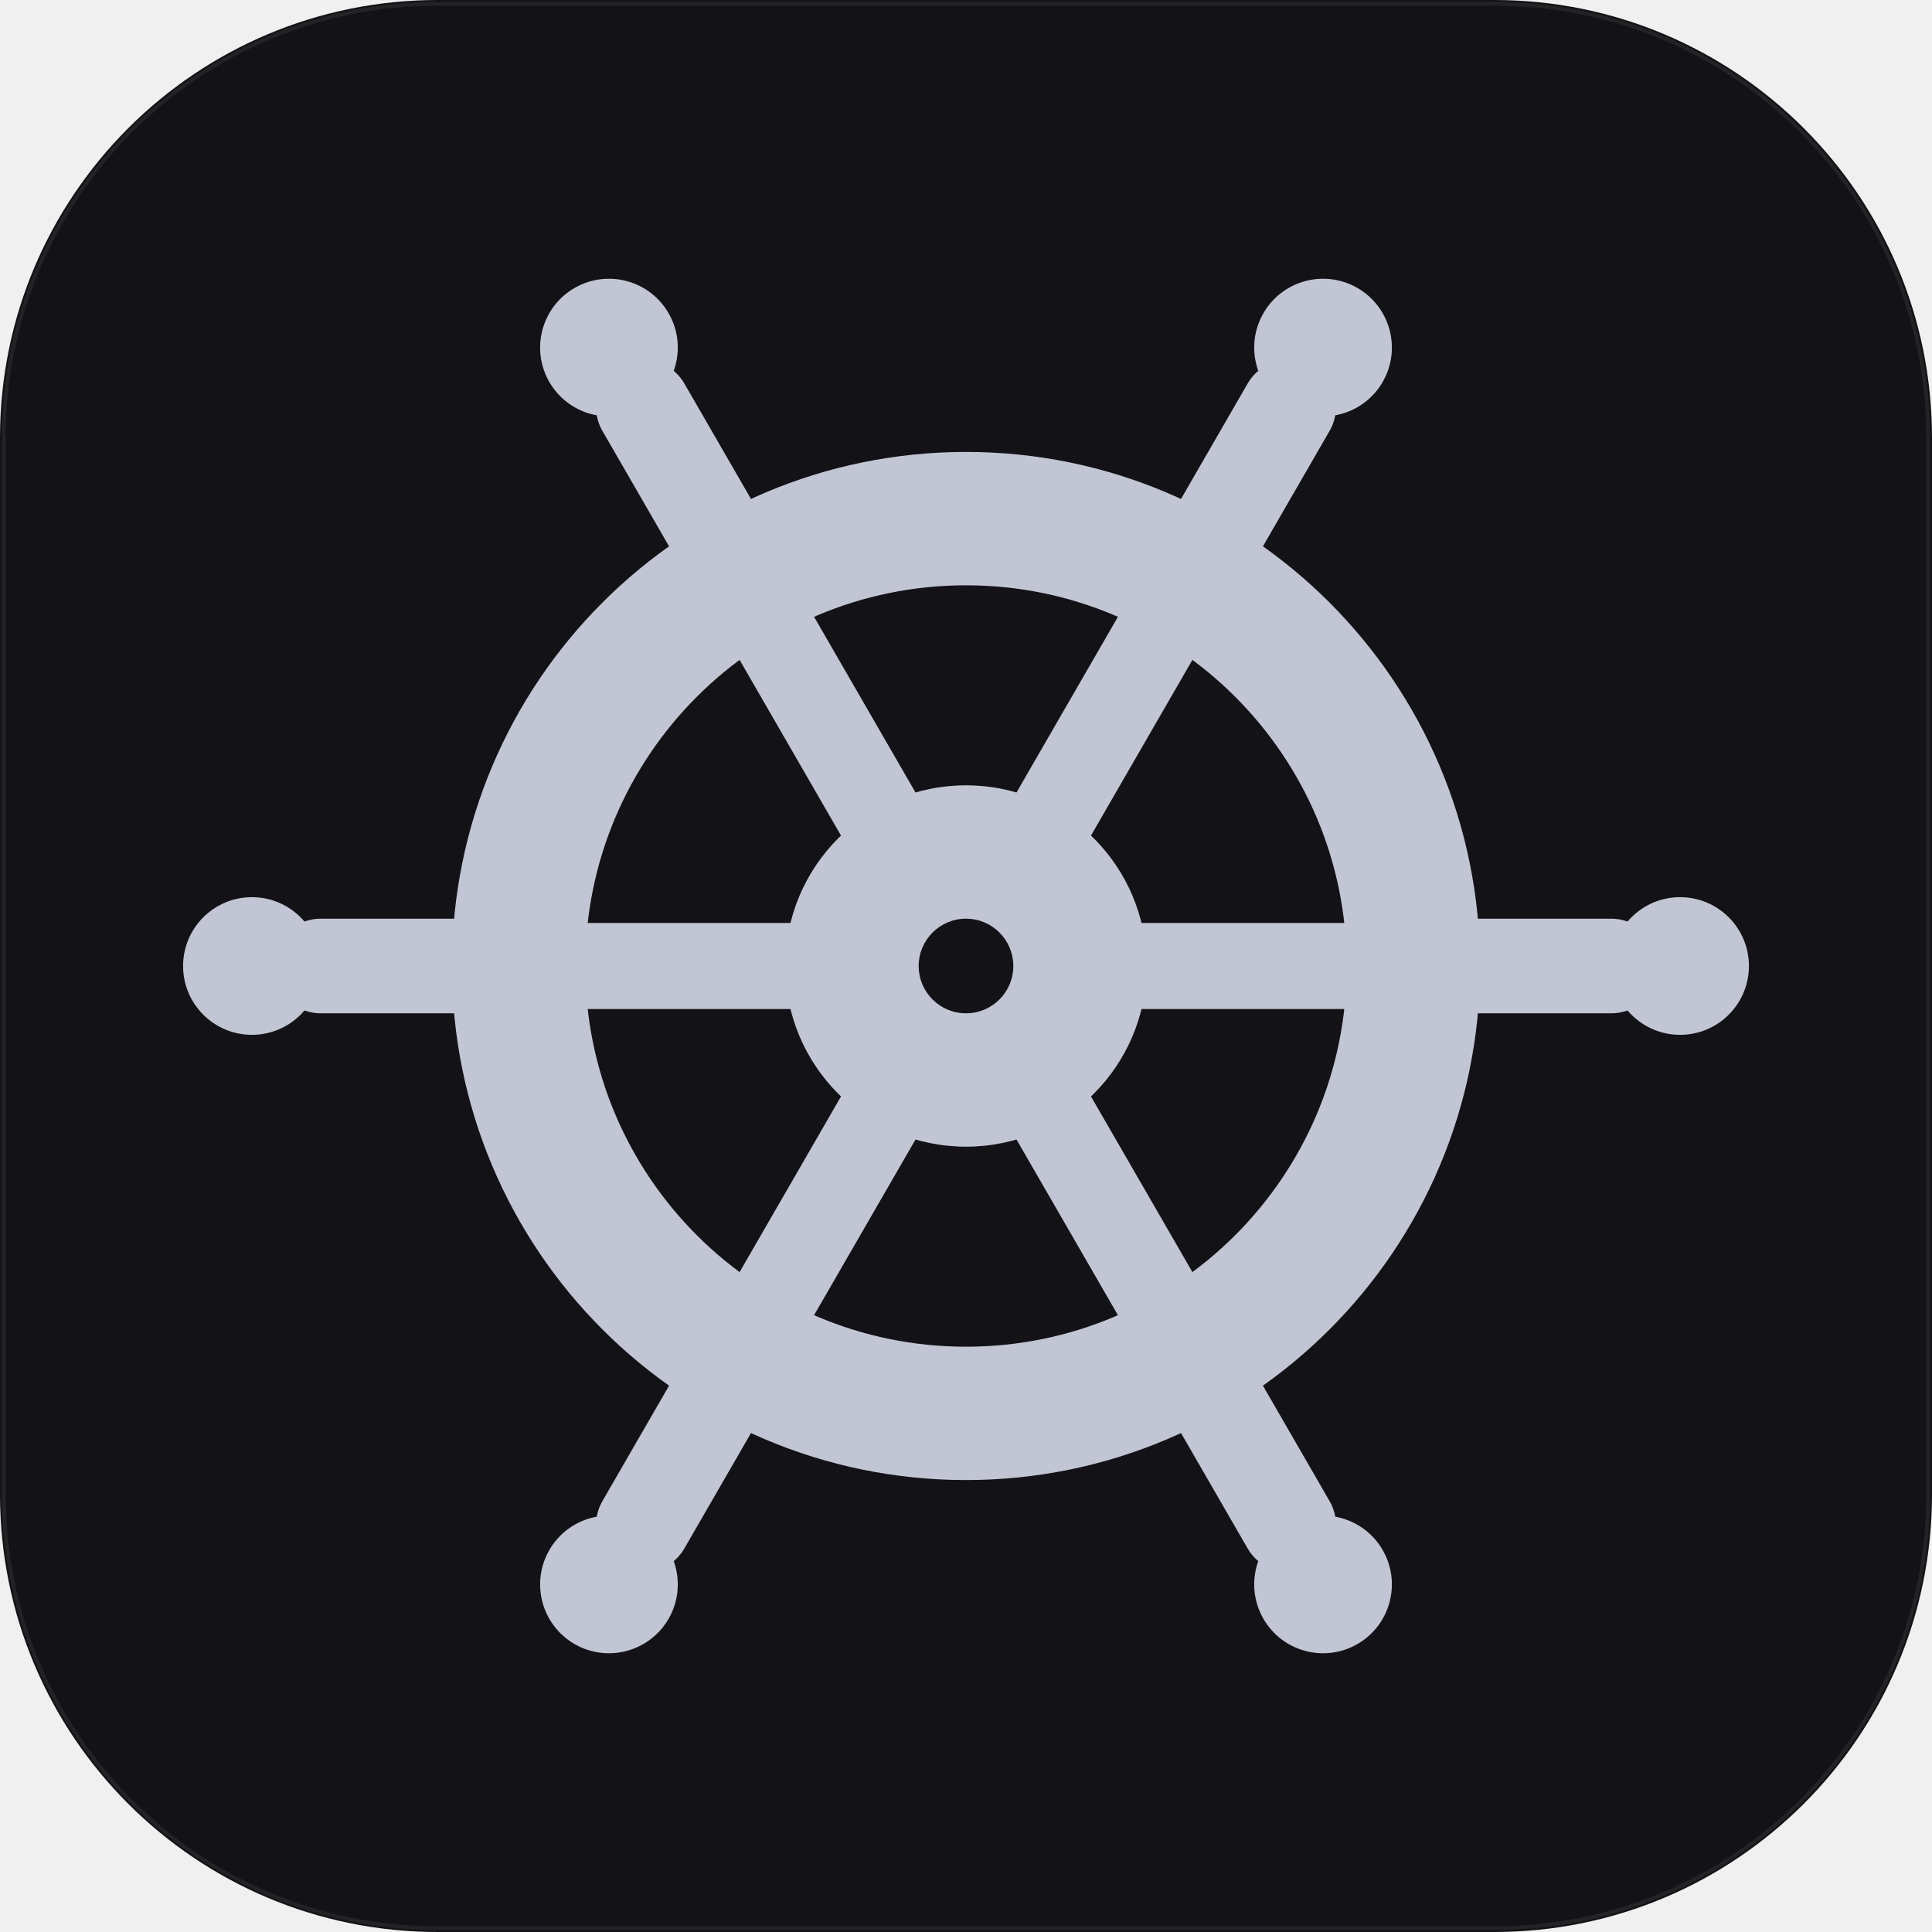
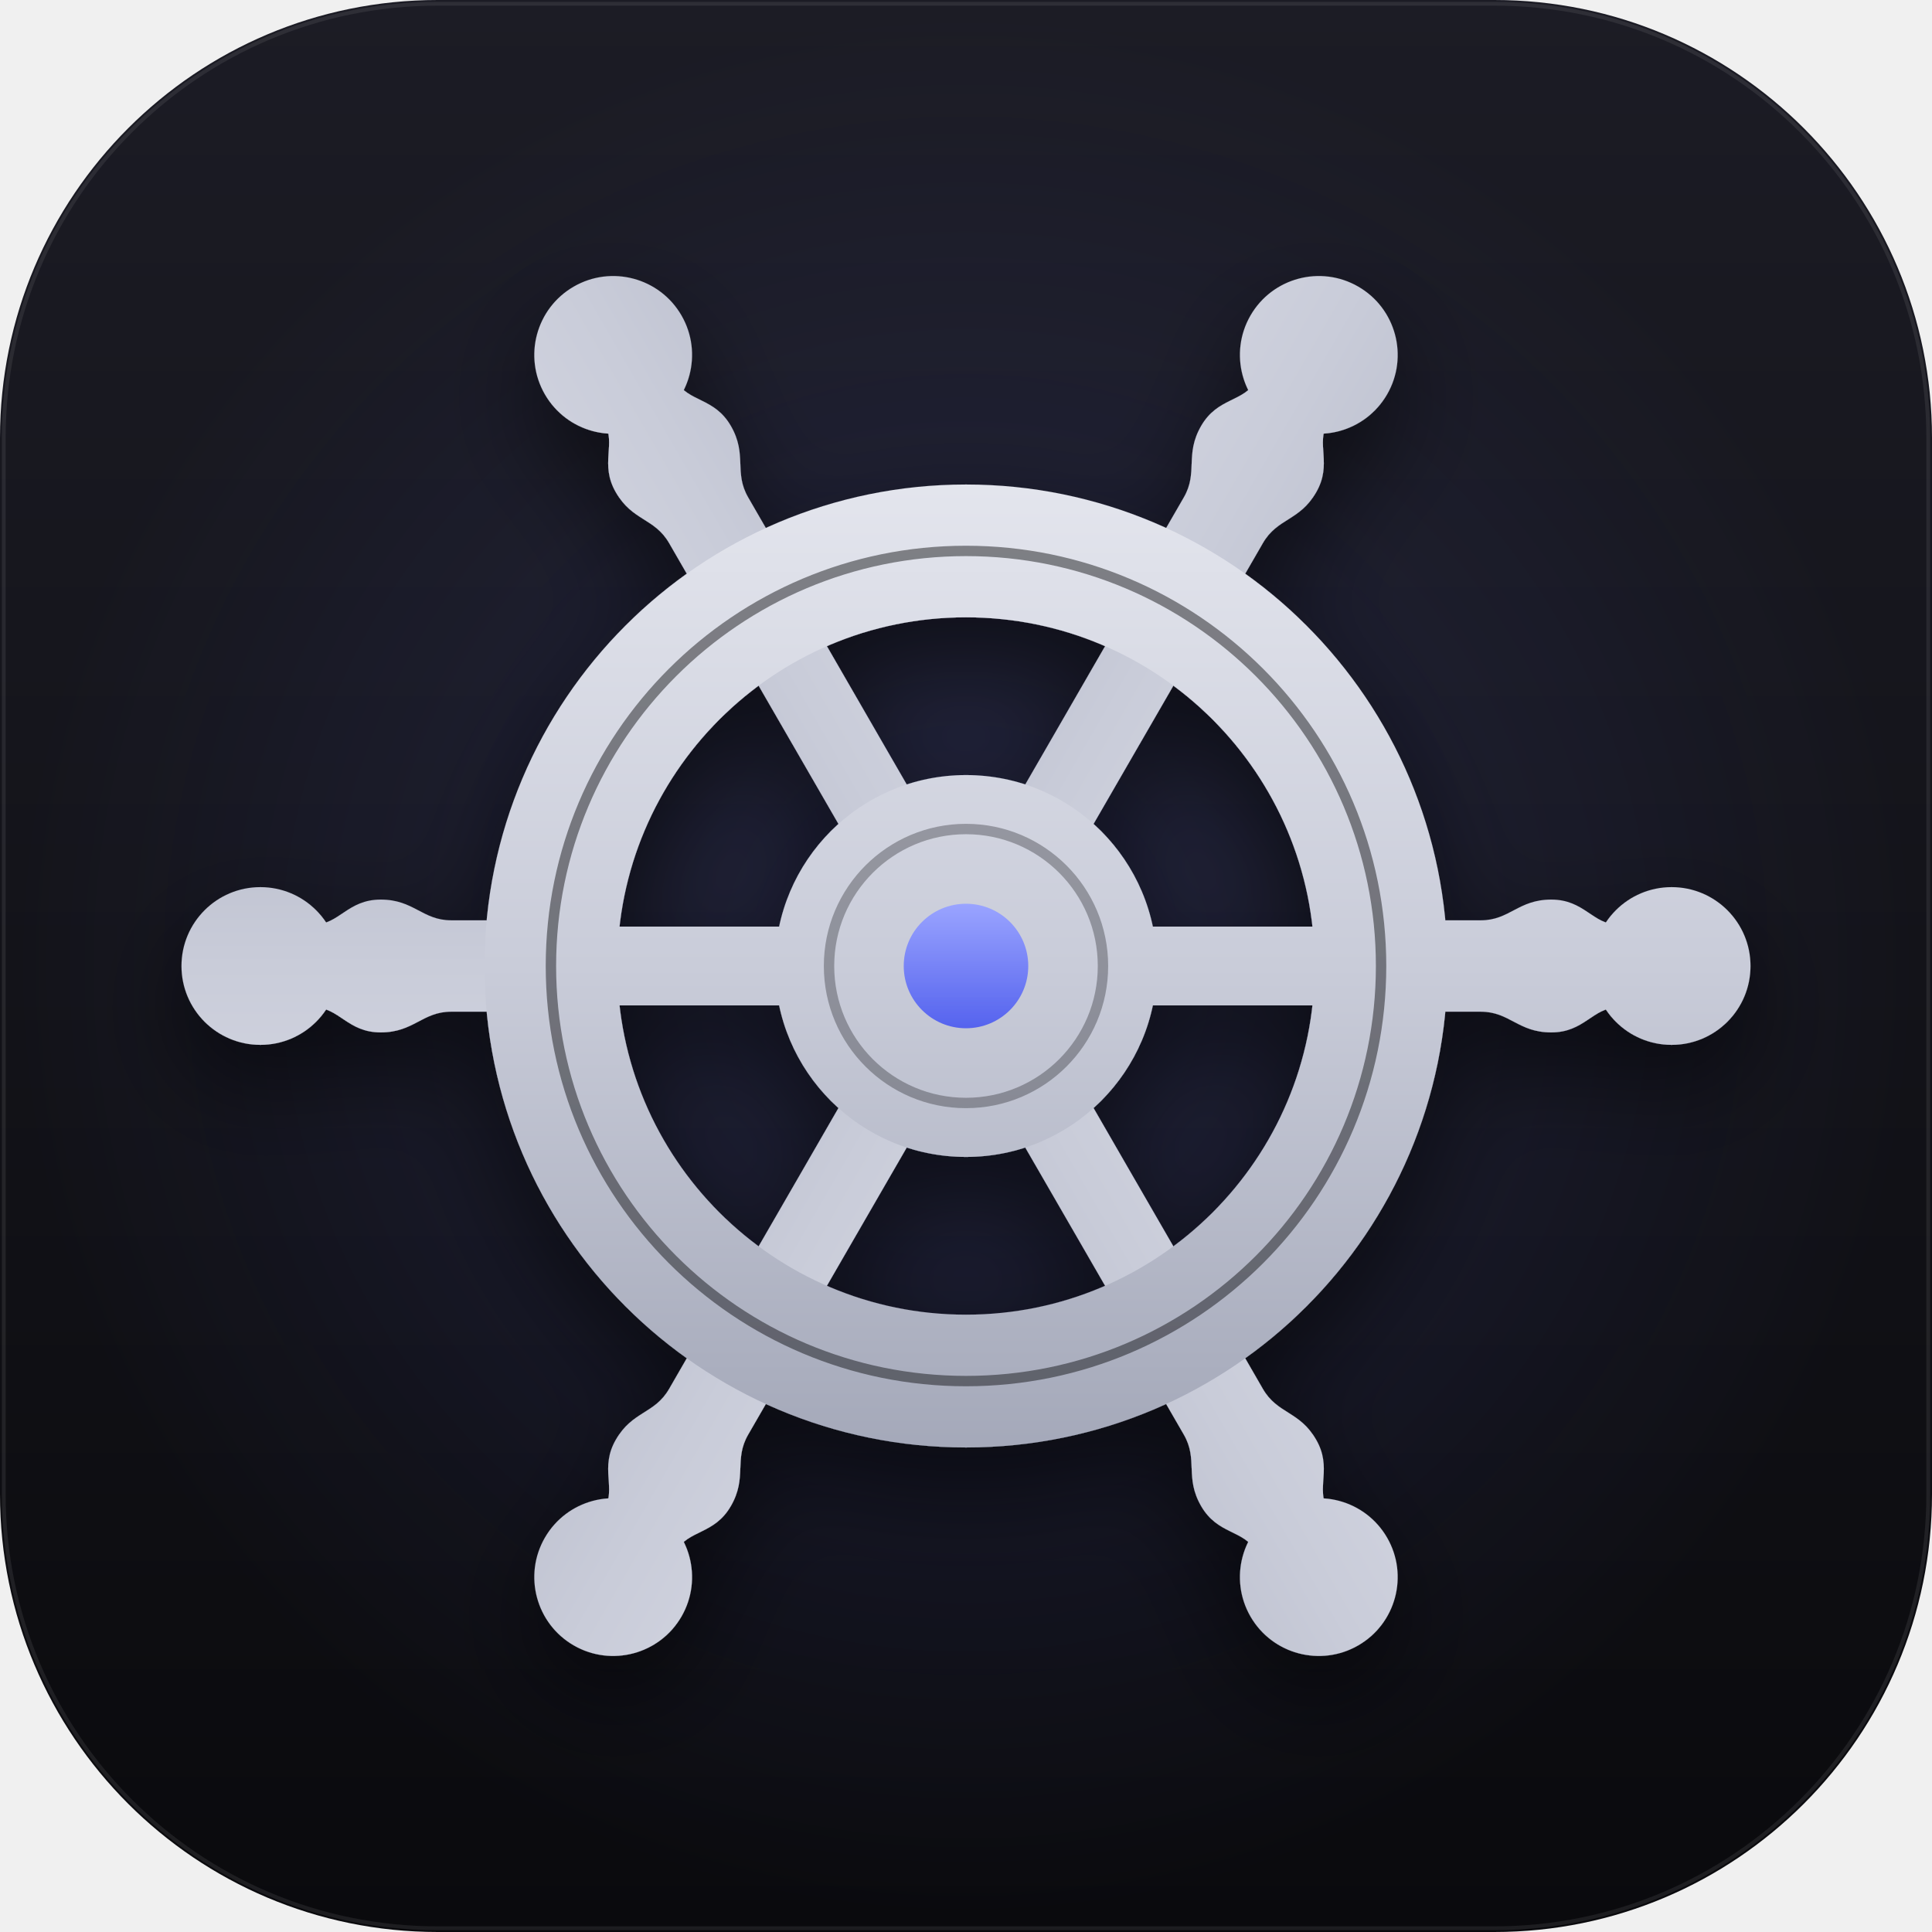
- <svg xmlns="http://www.w3.org/2000/svg" viewBox="0 0 512 512" width="512" height="512">
-   <rect width="512" height="512" rx="116" fill="#131317" />
-   <rect x="1" y="1" width="510" height="510" rx="115" fill="none" stroke="#ffffff" stroke-opacity=".07" />
-   <g transform="translate(256 256) scale(1.14)">
-     <g stroke="#c2c6d4" fill="none" stroke-linecap="round">
-       <circle r="104" stroke-width="31" />
-       <g stroke-width="20">
-         <path d="M-104 0H104" />
-         <path d="M-104 0H104" transform="rotate(60)" />
-         <path d="M-104 0H104" transform="rotate(120)" />
+ <svg xmlns="http://www.w3.org/2000/svg" xmlns:xlink="http://www.w3.org/1999/xlink" viewBox="0 0 512 512" width="512" height="512">
+   <defs>
+     <linearGradient id="bg" x1="0" y1="0" x2="0" y2="1">
+       <stop offset="0" stop-color="#1c1c25" />
+       <stop offset="1" stop-color="#0a0a0d" />
+     </linearGradient>
+     <radialGradient id="glow" cx="0" cy="0" r="230" gradientUnits="userSpaceOnUse">
+       <stop offset="0" stop-color="#6d7aff" stop-opacity=".16" />
+       <stop offset="1" stop-color="#6d7aff" stop-opacity="0" />
+     </radialGradient>
+     <linearGradient id="metal" x1="0" y1="-190" x2="0" y2="190" gradientUnits="userSpaceOnUse">
+       <stop offset="0" stop-color="#f4f5fa" />
+       <stop offset=".5" stop-color="#c9ccd9" />
+       <stop offset="1" stop-color="#8d92a5" />
+     </linearGradient>
+     <linearGradient id="gem" x1="0" y1="-15" x2="0" y2="15" gradientUnits="userSpaceOnUse">
+       <stop offset="0" stop-color="#9aa4ff" />
+       <stop offset="1" stop-color="#5563ee" />
+     </linearGradient>
+     <filter id="lift" x="-30%" y="-30%" width="160%" height="160%">
+       <feDropShadow dx="0" dy="10" stdDeviation="12" flood-color="#000" flood-opacity=".55" />
+     </filter>
+     <g id="handle">
+       <path d="M106 -11H124C131 -11 133 -16 141 -16S151 -10 157 -10V10C151 10 149 16 141 16S131 11 124 11H106Z" />
+       <circle cx="170" r="19" />
+     </g>
+     <rect id="spoke" x="-100" y="-9.5" width="200" height="19" rx="9.5" />
+   </defs>
+   <rect width="512" height="512" rx="116" fill="url(#bg)" />
+   <rect x="1" y="1" width="510" height="510" rx="115" fill="none" stroke="#fff" stroke-opacity=".08" />
+   <g transform="translate(256 256) scale(1.1)">
+     <circle r="230" fill="url(#glow)" />
+     <g filter="url(#lift)">
+       <g fill="url(#metal)">
+         <use xlink:href="#handle" />
+         <use xlink:href="#handle" transform="rotate(60)" />
+         <use xlink:href="#handle" transform="rotate(120)" />
+         <use xlink:href="#handle" transform="rotate(180)" />
+         <use xlink:href="#handle" transform="rotate(240)" />
+         <use xlink:href="#handle" transform="rotate(300)" />
+         <use xlink:href="#spoke" />
+         <use xlink:href="#spoke" transform="rotate(60)" />
+         <use xlink:href="#spoke" transform="rotate(120)" />
      </g>
-       <g stroke-width="22">
-         <path d="M112 0H150" />
-         <path d="M112 0H150" transform="rotate(60)" />
-         <path d="M112 0H150" transform="rotate(120)" />
-         <path d="M112 0H150" transform="rotate(180)" />
-         <path d="M112 0H150" transform="rotate(240)" />
-         <path d="M112 0H150" transform="rotate(300)" />
-       </g>
+       <circle r="100" fill="none" stroke="url(#metal)" stroke-width="32" />
+       <circle r="100" fill="none" stroke="#07070a" stroke-opacity=".45" stroke-width="2.5" />
+       <circle r="46" fill="url(#metal)" />
+       <circle r="33" fill="none" stroke="#07070a" stroke-opacity=".3" stroke-width="2.5" />
+       <circle r="15" fill="url(#gem)" />
    </g>
-     <g fill="#c2c6d4">
-       <circle cx="166" r="16" />
-       <circle cx="166" r="16" transform="rotate(60)" />
-       <circle cx="166" r="16" transform="rotate(120)" />
-       <circle cx="166" r="16" transform="rotate(180)" />
-       <circle cx="166" r="16" transform="rotate(240)" />
-       <circle cx="166" r="16" transform="rotate(300)" />
-     </g>
-     <circle r="42" fill="#c2c6d4" />
-     <circle r="11" fill="#131317" />
  </g>
</svg>
